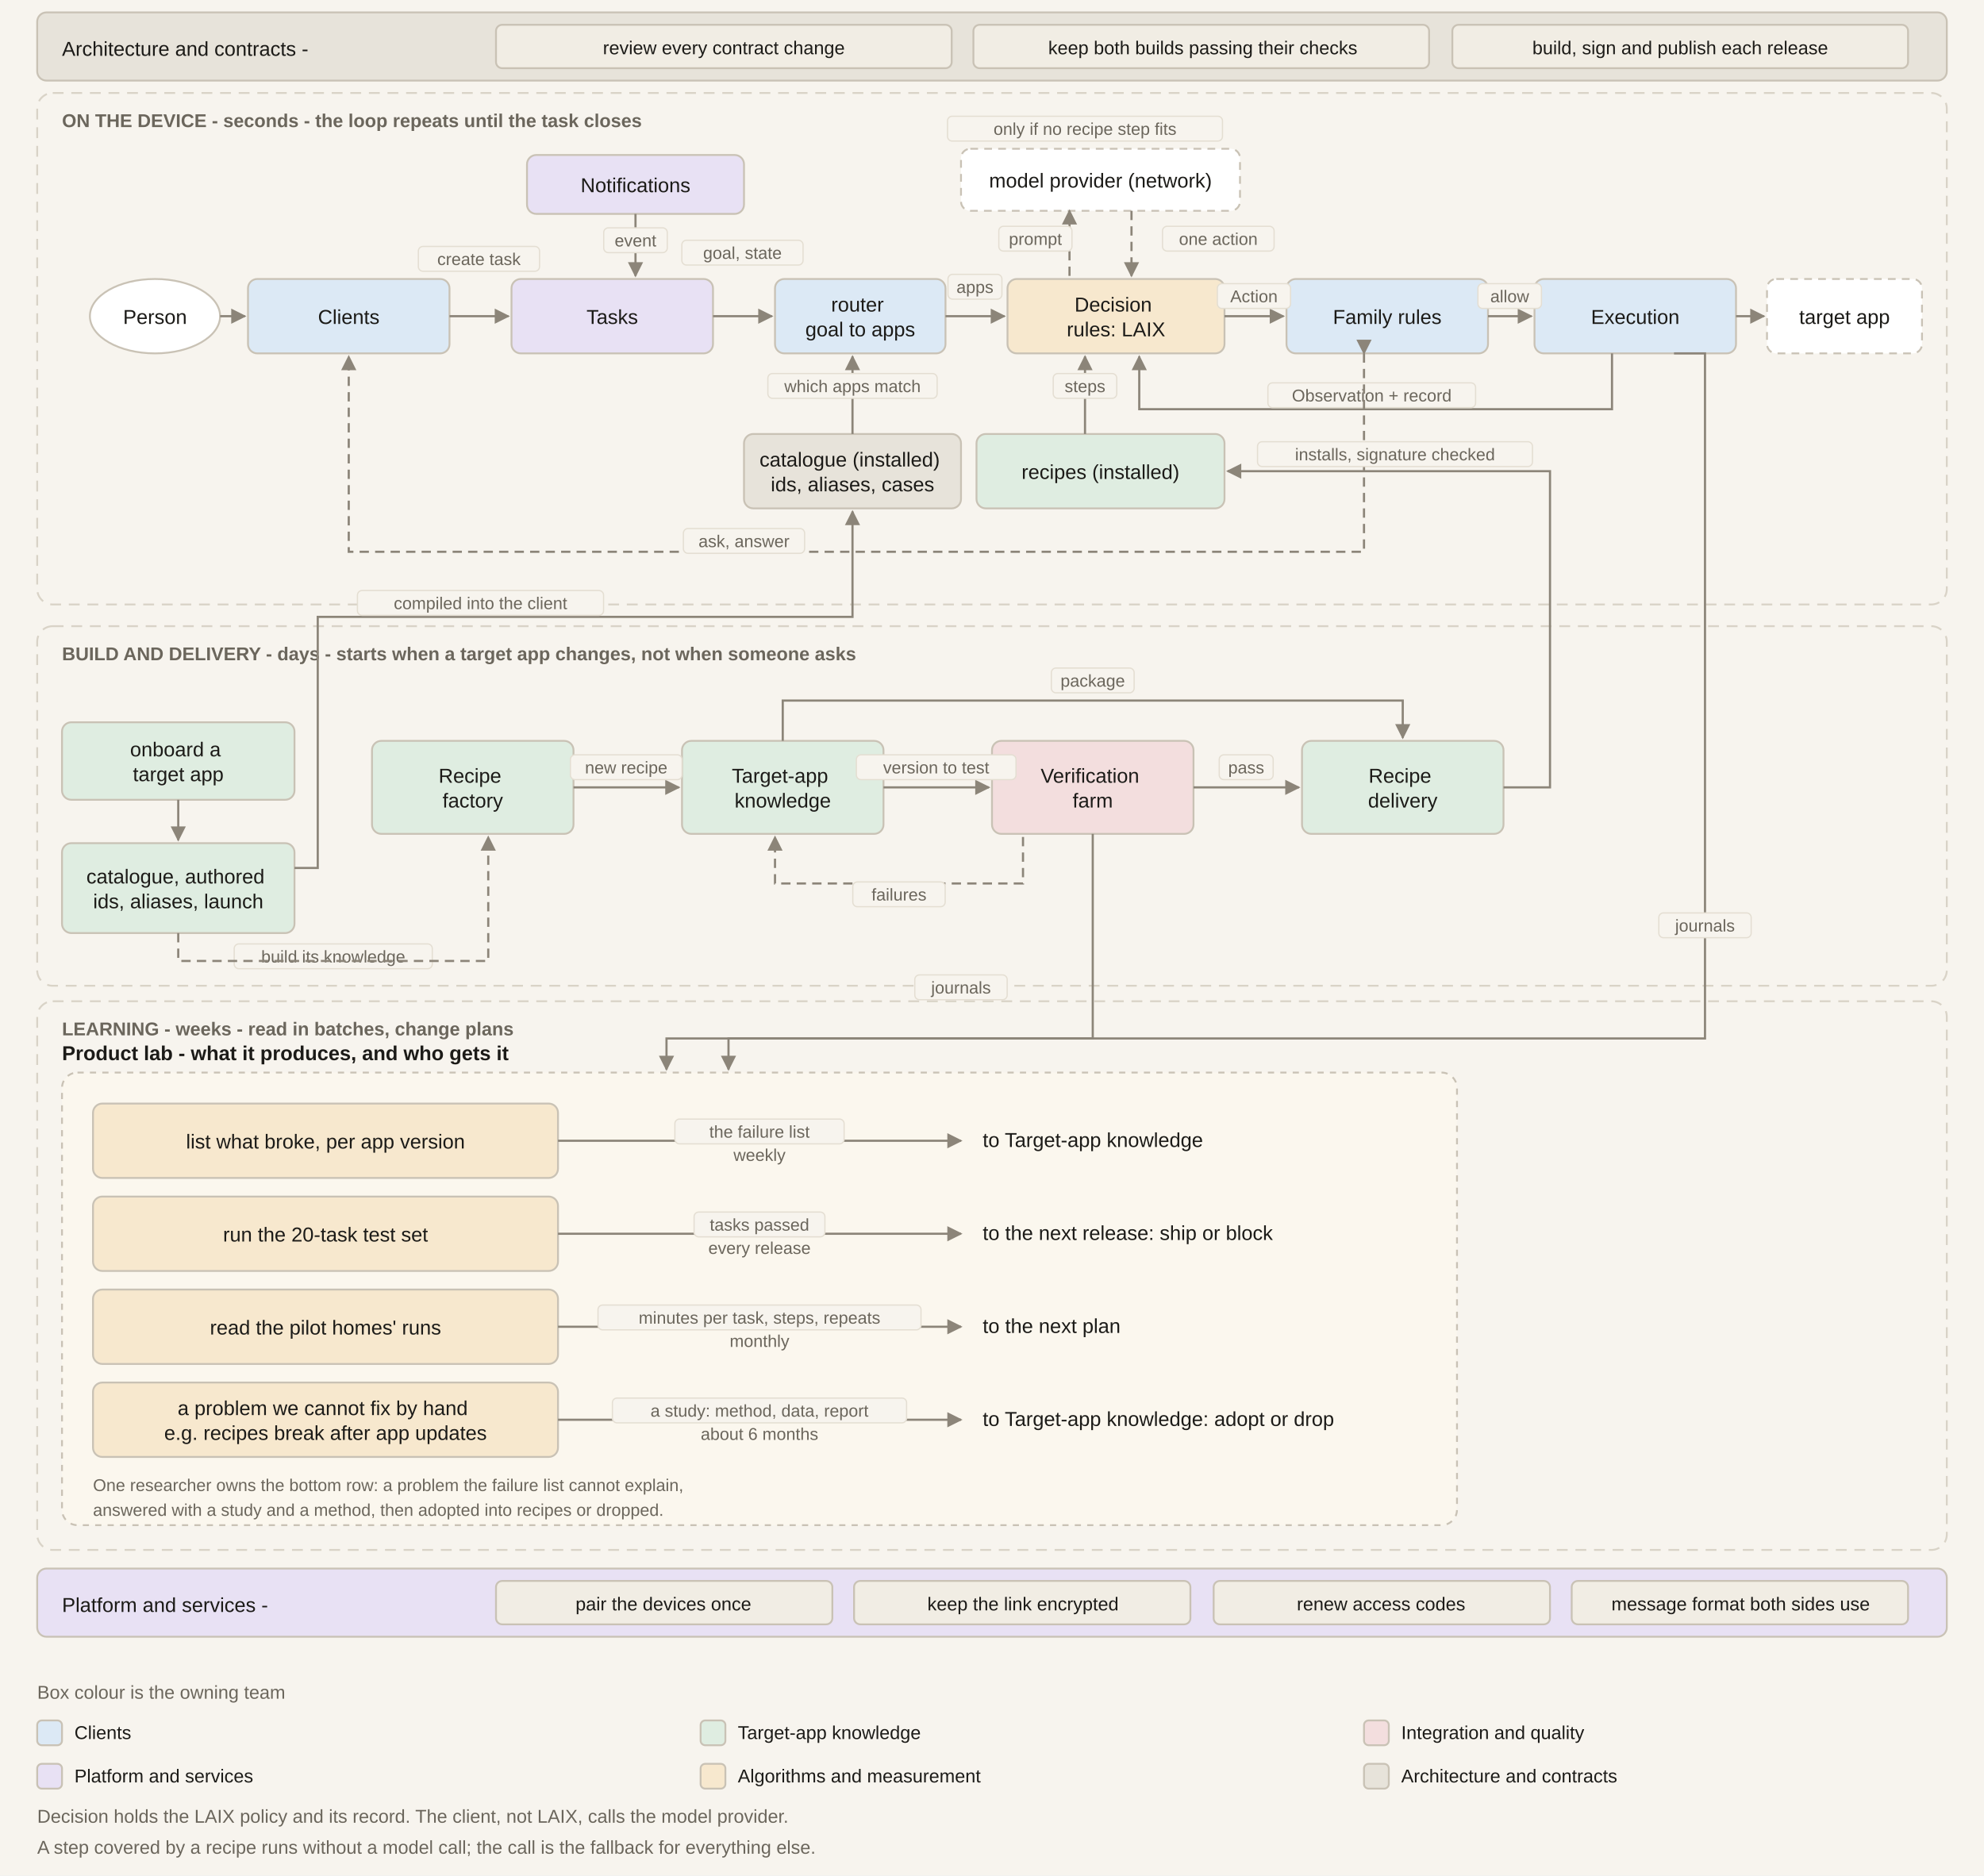
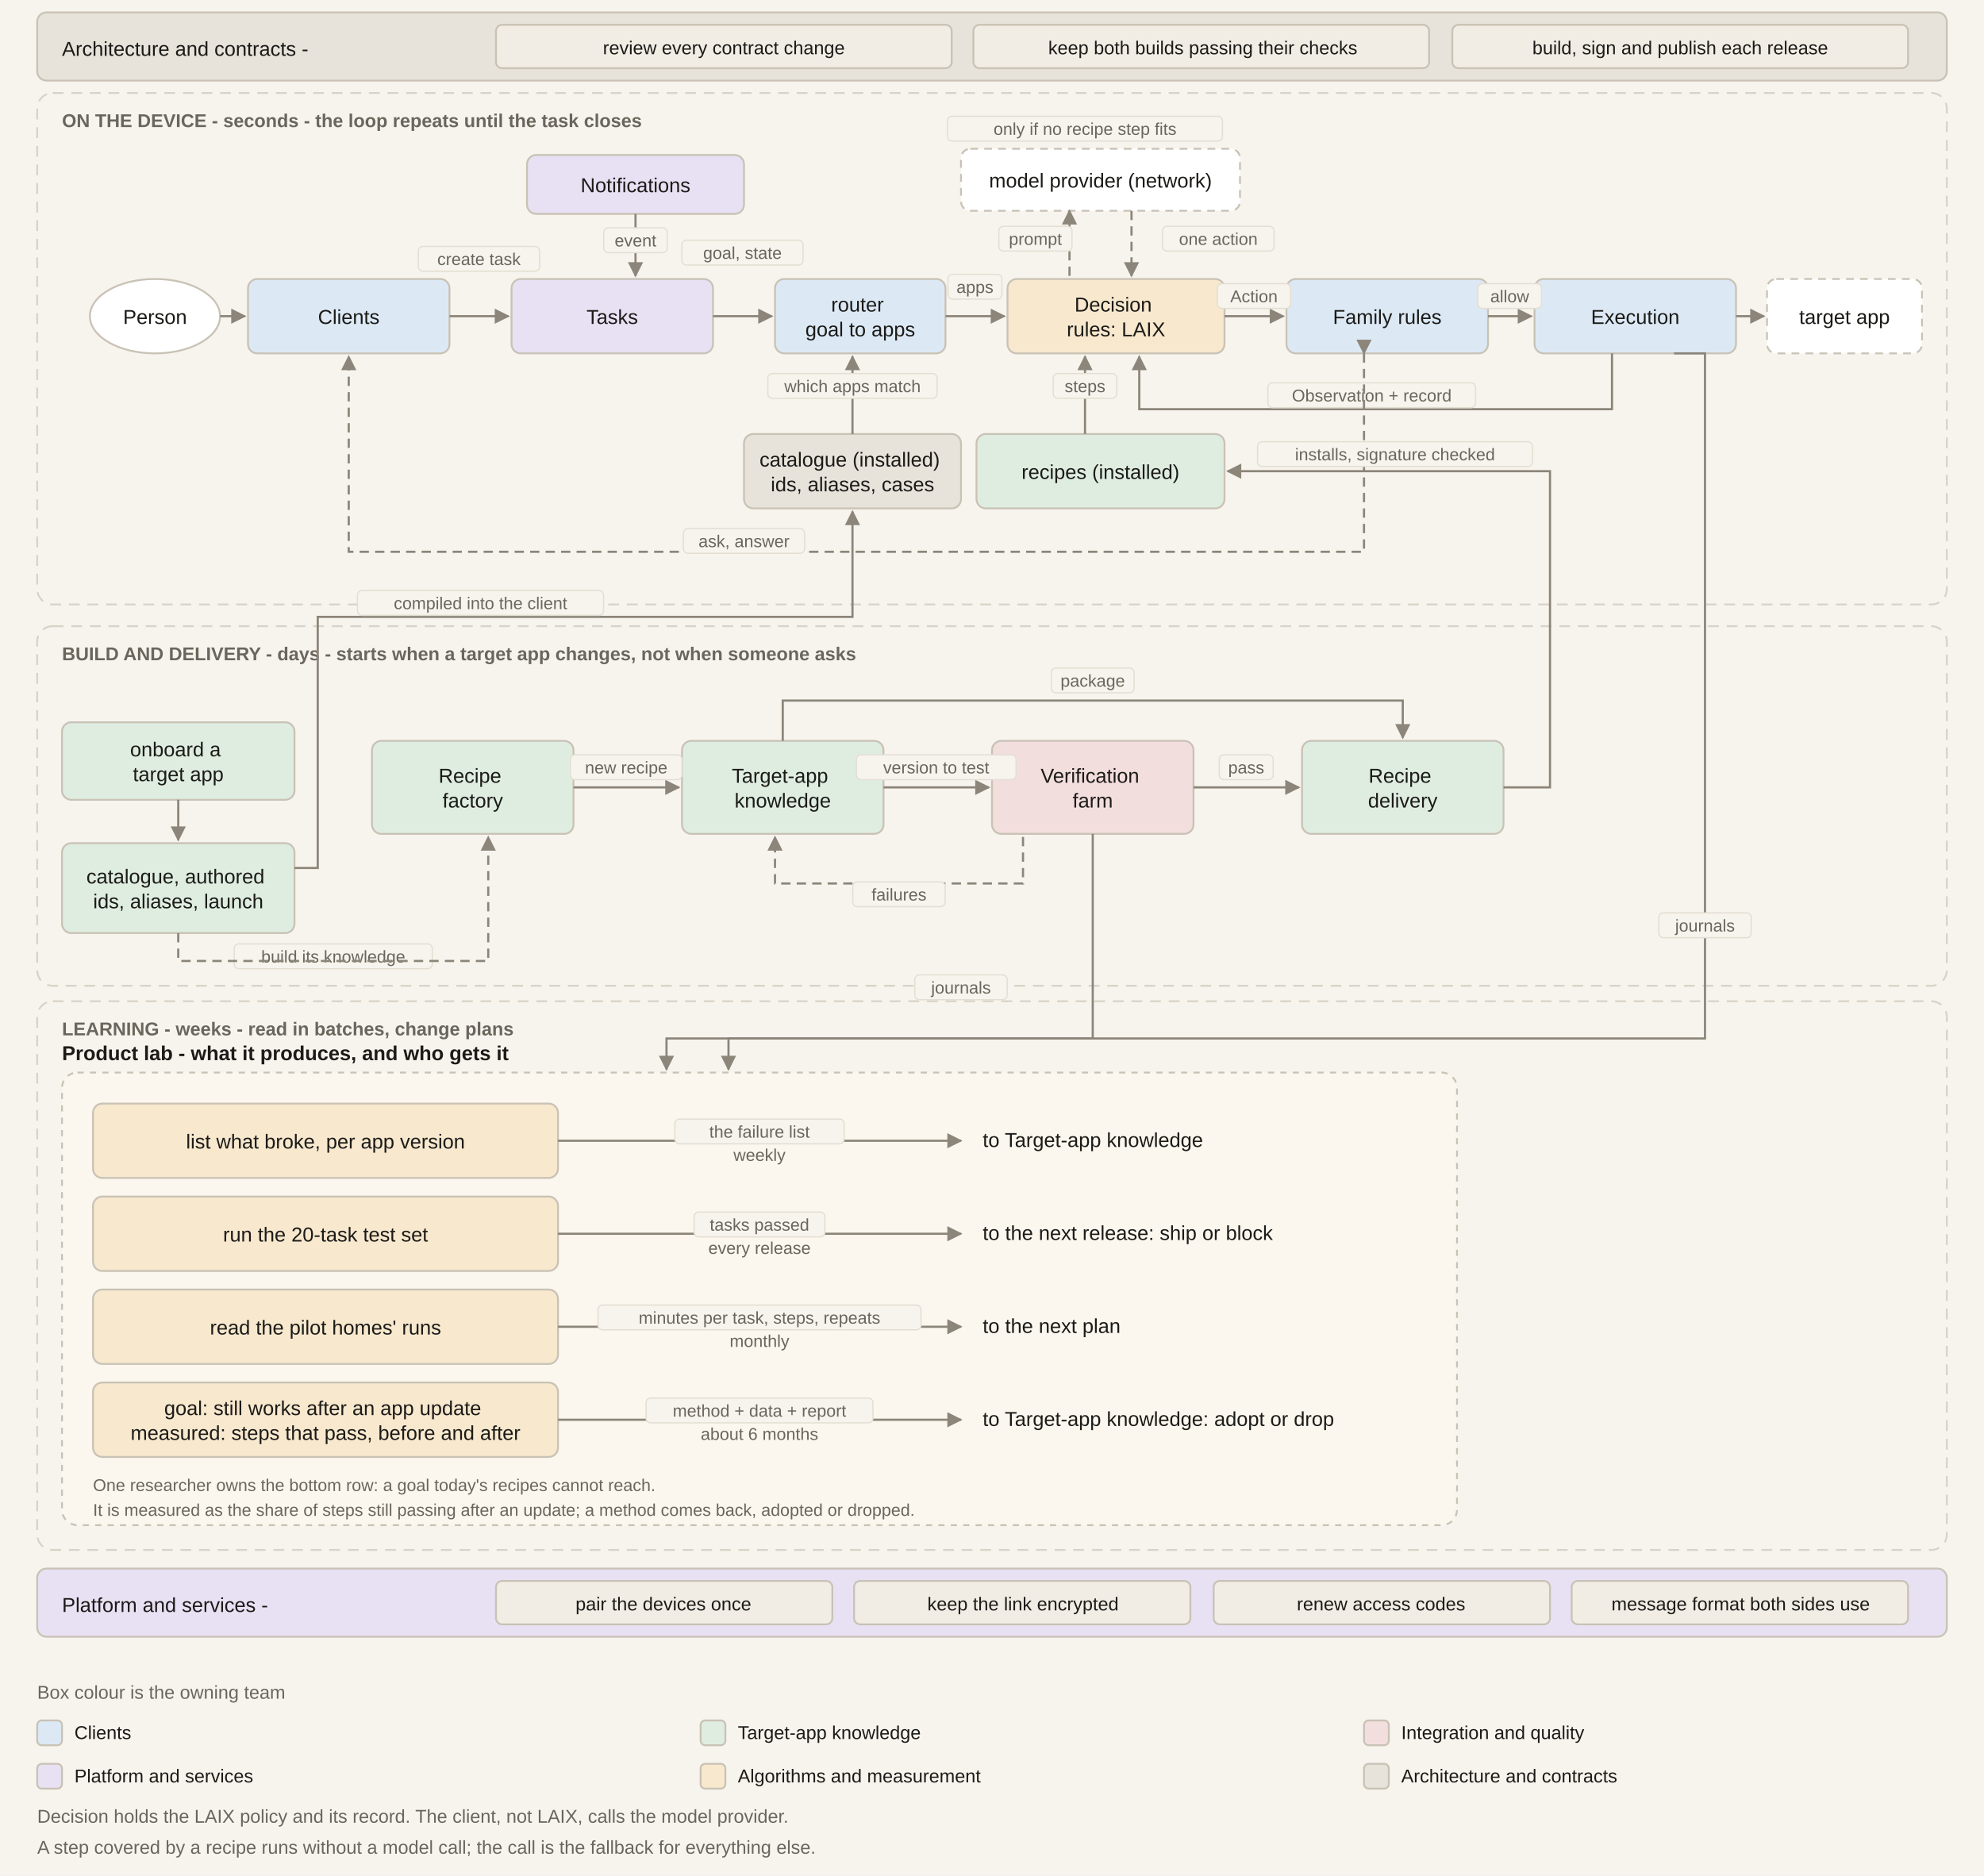
<svg xmlns="http://www.w3.org/2000/svg" width="1280" height="1210" viewBox="0 0 1280 1210" font-family="Segoe UI, Arial, sans-serif">
  <defs>
    <marker id="head" viewBox="0 0 10 10" refX="9" refY="5" markerWidth="7" markerHeight="7" orient="auto-start-reverse">
      <path d="M0,0 L10,5 L0,10 z" fill="#8C8579" />
    </marker>
    <marker id="tail" viewBox="0 0 10 10" refX="1" refY="5" markerWidth="7" markerHeight="7" orient="auto-start-reverse">
      <path d="M10,0 L0,5 L10,10 z" fill="#8C8579" />
    </marker>
  </defs>
  <rect x="0" y="0" width="1280" height="1210" rx="0" fill="#F7F4EE" stroke="none" stroke-width="1.2" />
  <rect x="24" y="8" width="1232" height="44" rx="6" fill="#E7E3DA" stroke="#C9C2B5" stroke-width="1.2" />
  <text x="40" y="36" font-size="13" fill="#1C1B18" font-weight="400" text-anchor="start">
    <tspan x="40" dy="0">Architecture and contracts -</tspan>
  </text>
  <rect x="320" y="16" width="294" height="28" rx="4" fill="#F1EDE4" stroke="#C9C2B5" stroke-width="1.2" />
  <text x="467" y="35" font-size="12" fill="#1C1B18" font-weight="400" text-anchor="middle">
    <tspan x="467" dy="0">review every contract change</tspan>
  </text>
  <rect x="628" y="16" width="294" height="28" rx="4" fill="#F1EDE4" stroke="#C9C2B5" stroke-width="1.2" />
  <text x="776" y="35" font-size="12" fill="#1C1B18" font-weight="400" text-anchor="middle">
    <tspan x="776" dy="0">keep both builds passing their checks</tspan>
  </text>
  <rect x="937" y="16" width="294" height="28" rx="4" fill="#F1EDE4" stroke="#C9C2B5" stroke-width="1.2" />
  <text x="1084" y="35" font-size="12" fill="#1C1B18" font-weight="400" text-anchor="middle">
    <tspan x="1084" dy="0">build, sign and publish each release</tspan>
  </text>
  <rect x="24" y="60" width="1232" height="330" rx="10" fill="none" stroke="#D9D3C7" stroke-width="1.2" stroke-dasharray="7 5" />
  <text x="40" y="82" font-size="12" fill="#6B665C" font-weight="600" text-anchor="start">
    <tspan x="40" dy="0">ON THE DEVICE - seconds - the loop repeats until the task closes</tspan>
  </text>
  <ellipse cx="100" cy="204" rx="42" ry="24" fill="#FFFFFF" stroke="#C9C2B5" stroke-width="1.2" />
  <text x="100" y="209" font-size="13" fill="#1C1B18" font-weight="400" text-anchor="middle">
    <tspan x="100" dy="0">Person</tspan>
  </text>
  <rect x="160" y="180" width="130" height="48" rx="6" fill="#DCE9F5" stroke="#C9C2B5" stroke-width="1.2" />
  <text x="225" y="209" font-size="13" fill="#1C1B18" font-weight="400" text-anchor="middle">
    <tspan x="225" dy="0">Clients</tspan>
  </text>
  <rect x="330" y="180" width="130" height="48" rx="6" fill="#E8E1F4" stroke="#C9C2B5" stroke-width="1.2" />
  <text x="395" y="209" font-size="13" fill="#1C1B18" font-weight="400" text-anchor="middle">
    <tspan x="395" dy="0">Tasks</tspan>
  </text>
  <rect x="500" y="180" width="110" height="48" rx="6" fill="#DCE9F5" stroke="#C9C2B5" stroke-width="1.2" />
  <text x="555" y="201" font-size="13" fill="#1C1B18" font-weight="400" text-anchor="middle">
    <tspan x="555" dy="0">router</tspan>
    <tspan x="555" dy="16">goal to apps</tspan>
  </text>
  <rect x="650" y="180" width="140" height="48" rx="6" fill="#F7E8CE" stroke="#C9C2B5" stroke-width="1.2" />
  <text x="720" y="201" font-size="13" fill="#1C1B18" font-weight="400" text-anchor="middle">
    <tspan x="720" dy="0">Decision</tspan>
    <tspan x="720" dy="16">rules: LAIX</tspan>
  </text>
  <rect x="830" y="180" width="130" height="48" rx="6" fill="#DCE9F5" stroke="#C9C2B5" stroke-width="1.2" />
  <text x="895" y="209" font-size="13" fill="#1C1B18" font-weight="400" text-anchor="middle">
    <tspan x="895" dy="0">Family rules</tspan>
  </text>
  <rect x="990" y="180" width="130" height="48" rx="6" fill="#DCE9F5" stroke="#C9C2B5" stroke-width="1.2" />
  <text x="1055" y="209" font-size="13" fill="#1C1B18" font-weight="400" text-anchor="middle">
    <tspan x="1055" dy="0">Execution</tspan>
  </text>
  <rect x="1140" y="180" width="100" height="48" rx="6" fill="#FFFFFF" stroke="#C9C2B5" stroke-width="1.2" stroke-dasharray="5 4" />
  <text x="1190" y="209" font-size="13" fill="#1C1B18" font-weight="400" text-anchor="middle">
    <tspan x="1190" dy="0">target app</tspan>
  </text>
  <rect x="340" y="100" width="140" height="38" rx="6" fill="#E8E1F4" stroke="#C9C2B5" stroke-width="1.2" />
  <text x="410" y="124" font-size="13" fill="#1C1B18" font-weight="400" text-anchor="middle">
    <tspan x="410" dy="0">Notifications</tspan>
  </text>
  <rect x="620" y="96" width="180" height="40" rx="6" fill="#FFFFFF" stroke="#C9C2B5" stroke-width="1.2" stroke-dasharray="5 4" />
  <text x="710" y="121" font-size="13" fill="#1C1B18" font-weight="400" text-anchor="middle">
    <tspan x="710" dy="0">model provider (network)</tspan>
  </text>
  <rect x="480" y="280" width="140" height="48" rx="6" fill="#E7E3DA" stroke="#C9C2B5" stroke-width="1.2" />
  <text x="550" y="301" font-size="13" fill="#1C1B18" font-weight="400" text-anchor="middle">
    <tspan x="550" dy="0">catalogue (installed)</tspan>
    <tspan x="550" dy="16">ids, aliases, cases</tspan>
  </text>
  <rect x="630" y="280" width="160" height="48" rx="6" fill="#DFEDE1" stroke="#C9C2B5" stroke-width="1.2" />
  <text x="710" y="309" font-size="13" fill="#1C1B18" font-weight="400" text-anchor="middle">
    <tspan x="710" dy="0">recipes (installed)</tspan>
  </text>
  <path d="M142,204 L158,204" fill="none" stroke="#8C8579" stroke-width="1.4" marker-end="url(#head)" />
  <path d="M290,204 L328,204" fill="none" stroke="#8C8579" stroke-width="1.4" marker-end="url(#head)" />
  <g>
    <rect x="269.9" y="159" width="78.2" height="16" rx="3" fill="#F7F4EE" stroke="#E4DED2" stroke-width="0.8" />
    <text x="309" y="171" font-size="11" fill="#6B665C" font-weight="400" text-anchor="middle">
      <tspan x="309" dy="0">create task</tspan>
    </text>
  </g>
  <path d="M460,204 L498,204" fill="none" stroke="#8C8579" stroke-width="1.4" marker-end="url(#head)" />
  <g>
    <rect x="439.9" y="155" width="78.2" height="16" rx="3" fill="#F7F4EE" stroke="#E4DED2" stroke-width="0.8" />
    <text x="479" y="167" font-size="11" fill="#6B665C" font-weight="400" text-anchor="middle">
      <tspan x="479" dy="0">goal, state</tspan>
    </text>
  </g>
  <path d="M610,204 L648,204" fill="none" stroke="#8C8579" stroke-width="1.4" marker-end="url(#head)" />
  <g>
    <rect x="611.6" y="177" width="34.8" height="16" rx="3" fill="#F7F4EE" stroke="#E4DED2" stroke-width="0.8" />
    <text x="629" y="189" font-size="11" fill="#6B665C" font-weight="400" text-anchor="middle">
      <tspan x="629" dy="0">apps</tspan>
    </text>
  </g>
  <path d="M790,204 L828,204" fill="none" stroke="#8C8579" stroke-width="1.4" marker-end="url(#head)" />
  <g>
    <rect x="785.4" y="183" width="47.2" height="16" rx="3" fill="#F7F4EE" stroke="#E4DED2" stroke-width="0.8" />
    <text x="809" y="195" font-size="11" fill="#6B665C" font-weight="400" text-anchor="middle">
      <tspan x="809" dy="0">Action</tspan>
    </text>
  </g>
  <path d="M960,204 L988,204" fill="none" stroke="#8C8579" stroke-width="1.4" marker-end="url(#head)" />
  <g>
    <rect x="953.5" y="183" width="41.0" height="16" rx="3" fill="#F7F4EE" stroke="#E4DED2" stroke-width="0.8" />
    <text x="974" y="195" font-size="11" fill="#6B665C" font-weight="400" text-anchor="middle">
      <tspan x="974" dy="0">allow</tspan>
    </text>
  </g>
  <path d="M1120,204 L1138,204" fill="none" stroke="#8C8579" stroke-width="1.4" marker-end="url(#head)" />
  <path d="M410,138 L410,178" fill="none" stroke="#8C8579" stroke-width="1.4" marker-end="url(#head)" />
  <g>
    <rect x="389.5" y="147" width="41.0" height="16" rx="3" fill="#F7F4EE" stroke="#E4DED2" stroke-width="0.8" />
    <text x="410" y="159" font-size="11" fill="#6B665C" font-weight="400" text-anchor="middle">
      <tspan x="410" dy="0">event</tspan>
    </text>
  </g>
  <path d="M690,178 L690,136" fill="none" stroke="#8C8579" stroke-width="1.4" stroke-dasharray="6 4" marker-end="url(#head)" />
  <path d="M730,136 L730,178" fill="none" stroke="#8C8579" stroke-width="1.4" stroke-dasharray="6 4" marker-end="url(#head)" />
  <g>
    <rect x="644.4" y="146" width="47.2" height="16" rx="3" fill="#F7F4EE" stroke="#E4DED2" stroke-width="0.8" />
    <text x="668" y="158" font-size="11" fill="#6B665C" font-weight="400" text-anchor="middle">
      <tspan x="668" dy="0">prompt</tspan>
    </text>
  </g>
  <g>
    <rect x="750.0" y="146" width="72.0" height="16" rx="3" fill="#F7F4EE" stroke="#E4DED2" stroke-width="0.8" />
    <text x="786" y="158" font-size="11" fill="#6B665C" font-weight="400" text-anchor="middle">
      <tspan x="786" dy="0">one action</tspan>
    </text>
  </g>
  <g>
    <rect x="611.3" y="75" width="177.4" height="16" rx="3" fill="#F7F4EE" stroke="#E4DED2" stroke-width="0.8" />
    <text x="700" y="87" font-size="11" fill="#6B665C" font-weight="400" text-anchor="middle">
      <tspan x="700" dy="0">only if no recipe step fits</tspan>
    </text>
  </g>
  <path d="M550,280 L550,230" fill="none" stroke="#8C8579" stroke-width="1.4" marker-end="url(#head)" />
  <g>
    <rect x="495.4" y="241" width="109.2" height="16" rx="3" fill="#F7F4EE" stroke="#E4DED2" stroke-width="0.8" />
    <text x="550" y="253" font-size="11" fill="#6B665C" font-weight="400" text-anchor="middle">
      <tspan x="550" dy="0">which apps match</tspan>
    </text>
  </g>
  <path d="M700,280 L700,230" fill="none" stroke="#8C8579" stroke-width="1.4" marker-end="url(#head)" />
  <g>
    <rect x="679.5" y="241" width="41.0" height="16" rx="3" fill="#F7F4EE" stroke="#E4DED2" stroke-width="0.8" />
    <text x="700" y="253" font-size="11" fill="#6B665C" font-weight="400" text-anchor="middle">
      <tspan x="700" dy="0">steps</tspan>
    </text>
  </g>
  <path d="M1040,228 L1040,264 L735,264 L735,230" fill="none" stroke="#8C8579" stroke-width="1.4" marker-end="url(#head)" />
  <g>
    <rect x="818.0" y="247" width="134.0" height="16" rx="3" fill="#F7F4EE" stroke="#E4DED2" stroke-width="0.8" />
    <text x="885" y="259" font-size="11" fill="#6B665C" font-weight="400" text-anchor="middle">
      <tspan x="885" dy="0">Observation + record</tspan>
    </text>
  </g>
  <path d="M880,228 L880,356 L225,356 L225,230" fill="none" stroke="#8C8579" stroke-width="1.4" stroke-dasharray="6 4" marker-end="url(#head)" marker-start="url(#tail)" />
  <g>
    <rect x="440.9" y="341" width="78.2" height="16" rx="3" fill="#F7F4EE" stroke="#E4DED2" stroke-width="0.8" />
    <text x="480" y="353" font-size="11" fill="#6B665C" font-weight="400" text-anchor="middle">
      <tspan x="480" dy="0">ask, answer</tspan>
    </text>
  </g>
  <rect x="24" y="404" width="1232" height="232" rx="10" fill="none" stroke="#D9D3C7" stroke-width="1.2" stroke-dasharray="7 5" />
  <text x="40" y="426" font-size="12" fill="#6B665C" font-weight="600" text-anchor="start">
    <tspan x="40" dy="0">BUILD AND DELIVERY - days - starts when a target app changes, not when someone asks</tspan>
  </text>
  <rect x="240" y="478" width="130" height="60" rx="6" fill="#DFEDE1" stroke="#C9C2B5" stroke-width="1.2" />
  <text x="305" y="505" font-size="13" fill="#1C1B18" font-weight="400" text-anchor="middle">
    <tspan x="305" dy="0">Recipe</tspan>
    <tspan x="305" dy="16">factory</tspan>
  </text>
  <rect x="440" y="478" width="130" height="60" rx="6" fill="#DFEDE1" stroke="#C9C2B5" stroke-width="1.2" />
  <text x="505" y="505" font-size="13" fill="#1C1B18" font-weight="400" text-anchor="middle">
    <tspan x="505" dy="0">Target-app</tspan>
    <tspan x="505" dy="16">knowledge</tspan>
  </text>
  <rect x="640" y="478" width="130" height="60" rx="6" fill="#F3DEDE" stroke="#C9C2B5" stroke-width="1.2" />
  <text x="705" y="505" font-size="13" fill="#1C1B18" font-weight="400" text-anchor="middle">
    <tspan x="705" dy="0">Verification</tspan>
    <tspan x="705" dy="16">farm</tspan>
  </text>
  <rect x="840" y="478" width="130" height="60" rx="6" fill="#DFEDE1" stroke="#C9C2B5" stroke-width="1.2" />
  <text x="905" y="505" font-size="13" fill="#1C1B18" font-weight="400" text-anchor="middle">
    <tspan x="905" dy="0">Recipe</tspan>
    <tspan x="905" dy="16">delivery</tspan>
  </text>
  <rect x="40" y="466" width="150" height="50" rx="6" fill="#DFEDE1" stroke="#C9C2B5" stroke-width="1.2" />
  <text x="115" y="488" font-size="13" fill="#1C1B18" font-weight="400" text-anchor="middle">
    <tspan x="115" dy="0">onboard a</tspan>
    <tspan x="115" dy="16">target app</tspan>
  </text>
  <rect x="40" y="544" width="150" height="58" rx="6" fill="#DFEDE1" stroke="#C9C2B5" stroke-width="1.2" />
  <text x="115" y="570" font-size="13" fill="#1C1B18" font-weight="400" text-anchor="middle">
    <tspan x="115" dy="0">catalogue, authored</tspan>
    <tspan x="115" dy="16">ids, aliases, launch</tspan>
  </text>
  <path d="M115,516 L115,542" fill="none" stroke="#8C8579" stroke-width="1.4" marker-end="url(#head)" />
  <g>
    <rect x="151.1" y="609" width="127.8" height="16" rx="3" fill="#F7F4EE" stroke="#E4DED2" stroke-width="0.8" />
    <text x="215" y="621" font-size="11" fill="#6B665C" font-weight="400" text-anchor="middle">
      <tspan x="215" dy="0">build its knowledge</tspan>
    </text>
  </g>
  <path d="M115,602 L115,620 L315,620 L315,540" fill="none" stroke="#8C8579" stroke-width="1.4" stroke-dasharray="6 4" marker-end="url(#head)" />
  <path d="M190,560 L205,560 L205,398 L550,398 L550,330" fill="none" stroke="#8C8579" stroke-width="1.4" marker-end="url(#head)" />
  <g>
    <rect x="230.6" y="381" width="158.8" height="16" rx="3" fill="#F7F4EE" stroke="#E4DED2" stroke-width="0.8" />
    <text x="310" y="393" font-size="11" fill="#6B665C" font-weight="400" text-anchor="middle">
      <tspan x="310" dy="0">compiled into the client</tspan>
    </text>
  </g>
  <path d="M370,508 L438,508" fill="none" stroke="#8C8579" stroke-width="1.4" marker-end="url(#head)" />
  <g>
    <rect x="368.0" y="487" width="72.0" height="16" rx="3" fill="#F7F4EE" stroke="#E4DED2" stroke-width="0.8" />
    <text x="404" y="499" font-size="11" fill="#6B665C" font-weight="400" text-anchor="middle">
      <tspan x="404" dy="0">new recipe</tspan>
    </text>
  </g>
  <path d="M570,508 L638,508" fill="none" stroke="#8C8579" stroke-width="1.4" marker-end="url(#head)" />
  <g>
    <rect x="552.5" y="487" width="103.0" height="16" rx="3" fill="#F7F4EE" stroke="#E4DED2" stroke-width="0.8" />
    <text x="604" y="499" font-size="11" fill="#6B665C" font-weight="400" text-anchor="middle">
      <tspan x="604" dy="0">version to test</tspan>
    </text>
  </g>
  <path d="M660,540 L660,570 L500,570 L500,540" fill="none" stroke="#8C8579" stroke-width="1.4" stroke-dasharray="6 4" marker-end="url(#head)" />
  <g>
    <rect x="550.2" y="569" width="59.6" height="16" rx="3" fill="#F7F4EE" stroke="#E4DED2" stroke-width="0.8" />
    <text x="580" y="581" font-size="11" fill="#6B665C" font-weight="400" text-anchor="middle">
      <tspan x="580" dy="0">failures</tspan>
    </text>
  </g>
  <path d="M770,508 L838,508" fill="none" stroke="#8C8579" stroke-width="1.4" marker-end="url(#head)" />
  <g>
    <rect x="786.6" y="487" width="34.8" height="16" rx="3" fill="#F7F4EE" stroke="#E4DED2" stroke-width="0.8" />
    <text x="804" y="499" font-size="11" fill="#6B665C" font-weight="400" text-anchor="middle">
      <tspan x="804" dy="0">pass</tspan>
    </text>
  </g>
  <path d="M505,478 L505,452 L905,452 L905,476" fill="none" stroke="#8C8579" stroke-width="1.4" marker-end="url(#head)" />
  <g>
    <rect x="678.3" y="431" width="53.4" height="16" rx="3" fill="#F7F4EE" stroke="#E4DED2" stroke-width="0.8" />
    <text x="705" y="443" font-size="11" fill="#6B665C" font-weight="400" text-anchor="middle">
      <tspan x="705" dy="0">package</tspan>
    </text>
  </g>
  <path d="M970,508 L1000,508 L1000,304 L792,304" fill="none" stroke="#8C8579" stroke-width="1.4" marker-end="url(#head)" />
  <g>
    <rect x="811.3" y="285" width="177.4" height="16" rx="3" fill="#F7F4EE" stroke="#E4DED2" stroke-width="0.8" />
    <text x="900" y="297" font-size="11" fill="#6B665C" font-weight="400" text-anchor="middle">
      <tspan x="900" dy="0">installs, signature checked</tspan>
    </text>
  </g>
  <rect x="24" y="646" width="1232" height="354" rx="10" fill="none" stroke="#D9D3C7" stroke-width="1.2" stroke-dasharray="7 5" />
  <text x="40" y="668" font-size="12" fill="#6B665C" font-weight="600" text-anchor="start">
    <tspan x="40" dy="0">LEARNING - weeks - read in batches, change plans</tspan>
  </text>
  <text x="40" y="684" font-size="13" fill="#1C1B18" font-weight="600" text-anchor="start">
    <tspan x="40" dy="0">Product lab - what it produces, and who gets it</tspan>
  </text>
  <rect x="40" y="692" width="900" height="292" rx="10" fill="#FBF7EE" stroke="#C9C2B5" stroke-width="1.2" stroke-dasharray="4 4" />
  <path d="M705,538 L705,670 L470,670 L470,690" fill="none" stroke="#8C8579" stroke-width="1.4" marker-end="url(#head)" />
  <g>
    <rect x="590.2" y="629" width="59.6" height="16" rx="3" fill="#F7F4EE" stroke="#E4DED2" stroke-width="0.8" />
    <text x="620" y="641" font-size="11" fill="#6B665C" font-weight="400" text-anchor="middle">
      <tspan x="620" dy="0">journals</tspan>
    </text>
  </g>
  <path d="M1080,228 L1100,228 L1100,670 L430,670 L430,690" fill="none" stroke="#8C8579" stroke-width="1.4" marker-end="url(#head)" />
  <g>
    <rect x="1070.2" y="589" width="59.6" height="16" rx="3" fill="#F7F4EE" stroke="#E4DED2" stroke-width="0.8" />
    <text x="1100" y="601" font-size="11" fill="#6B665C" font-weight="400" text-anchor="middle">
      <tspan x="1100" dy="0">journals</tspan>
    </text>
  </g>
  <rect x="60" y="712" width="300" height="48" rx="6" fill="#F7E8CE" stroke="#C9C2B5" stroke-width="1.2" />
  <text x="210" y="741" font-size="13" fill="#1C1B18" font-weight="400" text-anchor="middle">
    <tspan x="210" dy="0">list what broke, per app version</tspan>
  </text>
  <path d="M360,736 L620,736" fill="none" stroke="#8C8579" stroke-width="1.4" marker-end="url(#head)" />
  <g>
    <rect x="435.4" y="722" width="109.2" height="16" rx="3" fill="#F7F4EE" stroke="#E4DED2" stroke-width="0.8" />
    <text x="490" y="734" font-size="11" fill="#6B665C" font-weight="400" text-anchor="middle">
      <tspan x="490" dy="0">the failure list</tspan>
    </text>
  </g>
  <text x="490" y="749" font-size="11" fill="#6B665C" font-weight="400" text-anchor="middle">
    <tspan x="490" dy="0">weekly</tspan>
  </text>
  <text x="634" y="740" font-size="13" fill="#1C1B18" font-weight="400" text-anchor="start">
    <tspan x="634" dy="0">to Target-app knowledge</tspan>
  </text>
  <rect x="60" y="772" width="300" height="48" rx="6" fill="#F7E8CE" stroke="#C9C2B5" stroke-width="1.2" />
  <text x="210" y="801" font-size="13" fill="#1C1B18" font-weight="400" text-anchor="middle">
    <tspan x="210" dy="0">run the 20-task test set</tspan>
  </text>
  <path d="M360,796 L620,796" fill="none" stroke="#8C8579" stroke-width="1.4" marker-end="url(#head)" />
  <g>
    <rect x="447.8" y="782" width="84.4" height="16" rx="3" fill="#F7F4EE" stroke="#E4DED2" stroke-width="0.8" />
    <text x="490" y="794" font-size="11" fill="#6B665C" font-weight="400" text-anchor="middle">
      <tspan x="490" dy="0">tasks passed</tspan>
    </text>
  </g>
  <text x="490" y="809" font-size="11" fill="#6B665C" font-weight="400" text-anchor="middle">
    <tspan x="490" dy="0">every release</tspan>
  </text>
  <text x="634" y="800" font-size="13" fill="#1C1B18" font-weight="400" text-anchor="start">
    <tspan x="634" dy="0">to the next release: ship or block</tspan>
  </text>
  <rect x="60" y="832" width="300" height="48" rx="6" fill="#F7E8CE" stroke="#C9C2B5" stroke-width="1.2" />
  <text x="210" y="861" font-size="13" fill="#1C1B18" font-weight="400" text-anchor="middle">
    <tspan x="210" dy="0">read the pilot homes' runs</tspan>
  </text>
  <path d="M360,856 L620,856" fill="none" stroke="#8C8579" stroke-width="1.4" marker-end="url(#head)" />
  <g>
    <rect x="385.8" y="842" width="208.4" height="16" rx="3" fill="#F7F4EE" stroke="#E4DED2" stroke-width="0.8" />
    <text x="490" y="854" font-size="11" fill="#6B665C" font-weight="400" text-anchor="middle">
      <tspan x="490" dy="0">minutes per task, steps, repeats</tspan>
    </text>
  </g>
  <text x="490" y="869" font-size="11" fill="#6B665C" font-weight="400" text-anchor="middle">
    <tspan x="490" dy="0">monthly</tspan>
  </text>
  <text x="634" y="860" font-size="13" fill="#1C1B18" font-weight="400" text-anchor="start">
    <tspan x="634" dy="0">to the next plan</tspan>
  </text>
  <rect x="60" y="892" width="300" height="48" rx="6" fill="#F7E8CE" stroke="#C9C2B5" stroke-width="1.2" />
  <text x="210" y="913" font-size="13" fill="#1C1B18" font-weight="400" text-anchor="middle">
-     <tspan x="210" dy="0">a problem we cannot fix by hand</tspan>
-     <tspan x="210" dy="16">e.g. recipes break after app updates</tspan>
+     <tspan x="210" dy="0">goal: still works after an app update</tspan>
+     <tspan x="210" dy="16">measured: steps that pass, before and after</tspan>
  </text>
  <path d="M360,916 L620,916" fill="none" stroke="#8C8579" stroke-width="1.4" marker-end="url(#head)" />
  <g>
-     <rect x="395.1" y="902" width="189.8" height="16" rx="3" fill="#F7F4EE" stroke="#E4DED2" stroke-width="0.8" />
+     <rect x="416.8" y="902" width="146.4" height="16" rx="3" fill="#F7F4EE" stroke="#E4DED2" stroke-width="0.8" />
    <text x="490" y="914" font-size="11" fill="#6B665C" font-weight="400" text-anchor="middle">
-       <tspan x="490" dy="0">a study: method, data, report</tspan>
+       <tspan x="490" dy="0">method + data + report</tspan>
    </text>
  </g>
  <text x="490" y="929" font-size="11" fill="#6B665C" font-weight="400" text-anchor="middle">
    <tspan x="490" dy="0">about 6 months</tspan>
  </text>
  <text x="634" y="920" font-size="13" fill="#1C1B18" font-weight="400" text-anchor="start">
    <tspan x="634" dy="0">to Target-app knowledge: adopt or drop</tspan>
  </text>
  <text x="60" y="962" font-size="11" fill="#6B665C" font-weight="400" text-anchor="start">
-     <tspan x="60" dy="0">One researcher owns the bottom row: a problem the failure list cannot explain,</tspan>
+     <tspan x="60" dy="0">One researcher owns the bottom row: a goal today's recipes cannot reach.</tspan>
  </text>
  <text x="60" y="978" font-size="11" fill="#6B665C" font-weight="400" text-anchor="start">
-     <tspan x="60" dy="0">answered with a study and a method, then adopted into recipes or dropped.</tspan>
+     <tspan x="60" dy="0">It is measured as the share of steps still passing after an update; a method comes back, adopted or dropped.</tspan>
  </text>
  <rect x="24" y="1012" width="1232" height="44" rx="6" fill="#E8E1F4" stroke="#C9C2B5" stroke-width="1.2" />
  <text x="40" y="1040" font-size="13" fill="#1C1B18" font-weight="400" text-anchor="start">
    <tspan x="40" dy="0">Platform and services -</tspan>
  </text>
  <rect x="320" y="1020" width="217" height="28" rx="4" fill="#F1EDE4" stroke="#C9C2B5" stroke-width="1.2" />
  <text x="428" y="1039" font-size="12" fill="#1C1B18" font-weight="400" text-anchor="middle">
    <tspan x="428" dy="0">pair the devices once</tspan>
  </text>
  <rect x="551" y="1020" width="217" height="28" rx="4" fill="#F1EDE4" stroke="#C9C2B5" stroke-width="1.2" />
  <text x="660" y="1039" font-size="12" fill="#1C1B18" font-weight="400" text-anchor="middle">
    <tspan x="660" dy="0">keep the link encrypted</tspan>
  </text>
  <rect x="783" y="1020" width="217" height="28" rx="4" fill="#F1EDE4" stroke="#C9C2B5" stroke-width="1.2" />
  <text x="891" y="1039" font-size="12" fill="#1C1B18" font-weight="400" text-anchor="middle">
    <tspan x="891" dy="0">renew access codes</tspan>
  </text>
  <rect x="1014" y="1020" width="217" height="28" rx="4" fill="#F1EDE4" stroke="#C9C2B5" stroke-width="1.2" />
  <text x="1123" y="1039" font-size="12" fill="#1C1B18" font-weight="400" text-anchor="middle">
    <tspan x="1123" dy="0">message format both sides use</tspan>
  </text>
  <text x="24" y="1096" font-size="12" fill="#6B665C">Box colour is the owning team</text>
  <rect x="24" y="1110" width="16" height="16" rx="3" fill="#DCE9F5" stroke="#C9C2B5" stroke-width="1.2" />
  <text x="48" y="1122" font-size="12" fill="#1C1B18">Clients</text>
  <rect x="24" y="1138" width="16" height="16" rx="3" fill="#E8E1F4" stroke="#C9C2B5" stroke-width="1.2" />
  <text x="48" y="1150" font-size="12" fill="#1C1B18">Platform and services</text>
  <rect x="452" y="1110" width="16" height="16" rx="3" fill="#DFEDE1" stroke="#C9C2B5" stroke-width="1.2" />
  <text x="476" y="1122" font-size="12" fill="#1C1B18">Target-app knowledge</text>
  <rect x="452" y="1138" width="16" height="16" rx="3" fill="#F7E8CE" stroke="#C9C2B5" stroke-width="1.2" />
  <text x="476" y="1150" font-size="12" fill="#1C1B18">Algorithms and measurement</text>
  <rect x="880" y="1110" width="16" height="16" rx="3" fill="#F3DEDE" stroke="#C9C2B5" stroke-width="1.2" />
  <text x="904" y="1122" font-size="12" fill="#1C1B18">Integration and quality</text>
  <rect x="880" y="1138" width="16" height="16" rx="3" fill="#E7E3DA" stroke="#C9C2B5" stroke-width="1.2" />
  <text x="904" y="1150" font-size="12" fill="#1C1B18">Architecture and contracts</text>
  <text x="24" y="1176" font-size="12" fill="#6B665C" font-weight="400" text-anchor="start">
    <tspan x="24" dy="0">Decision holds the LAIX policy and its record. The client, not LAIX, calls the model provider.</tspan>
  </text>
  <text x="24" y="1196" font-size="12" fill="#6B665C" font-weight="400" text-anchor="start">
    <tspan x="24" dy="0">A step covered by a recipe runs without a model call; the call is the fallback for everything else.</tspan>
  </text>
</svg>
